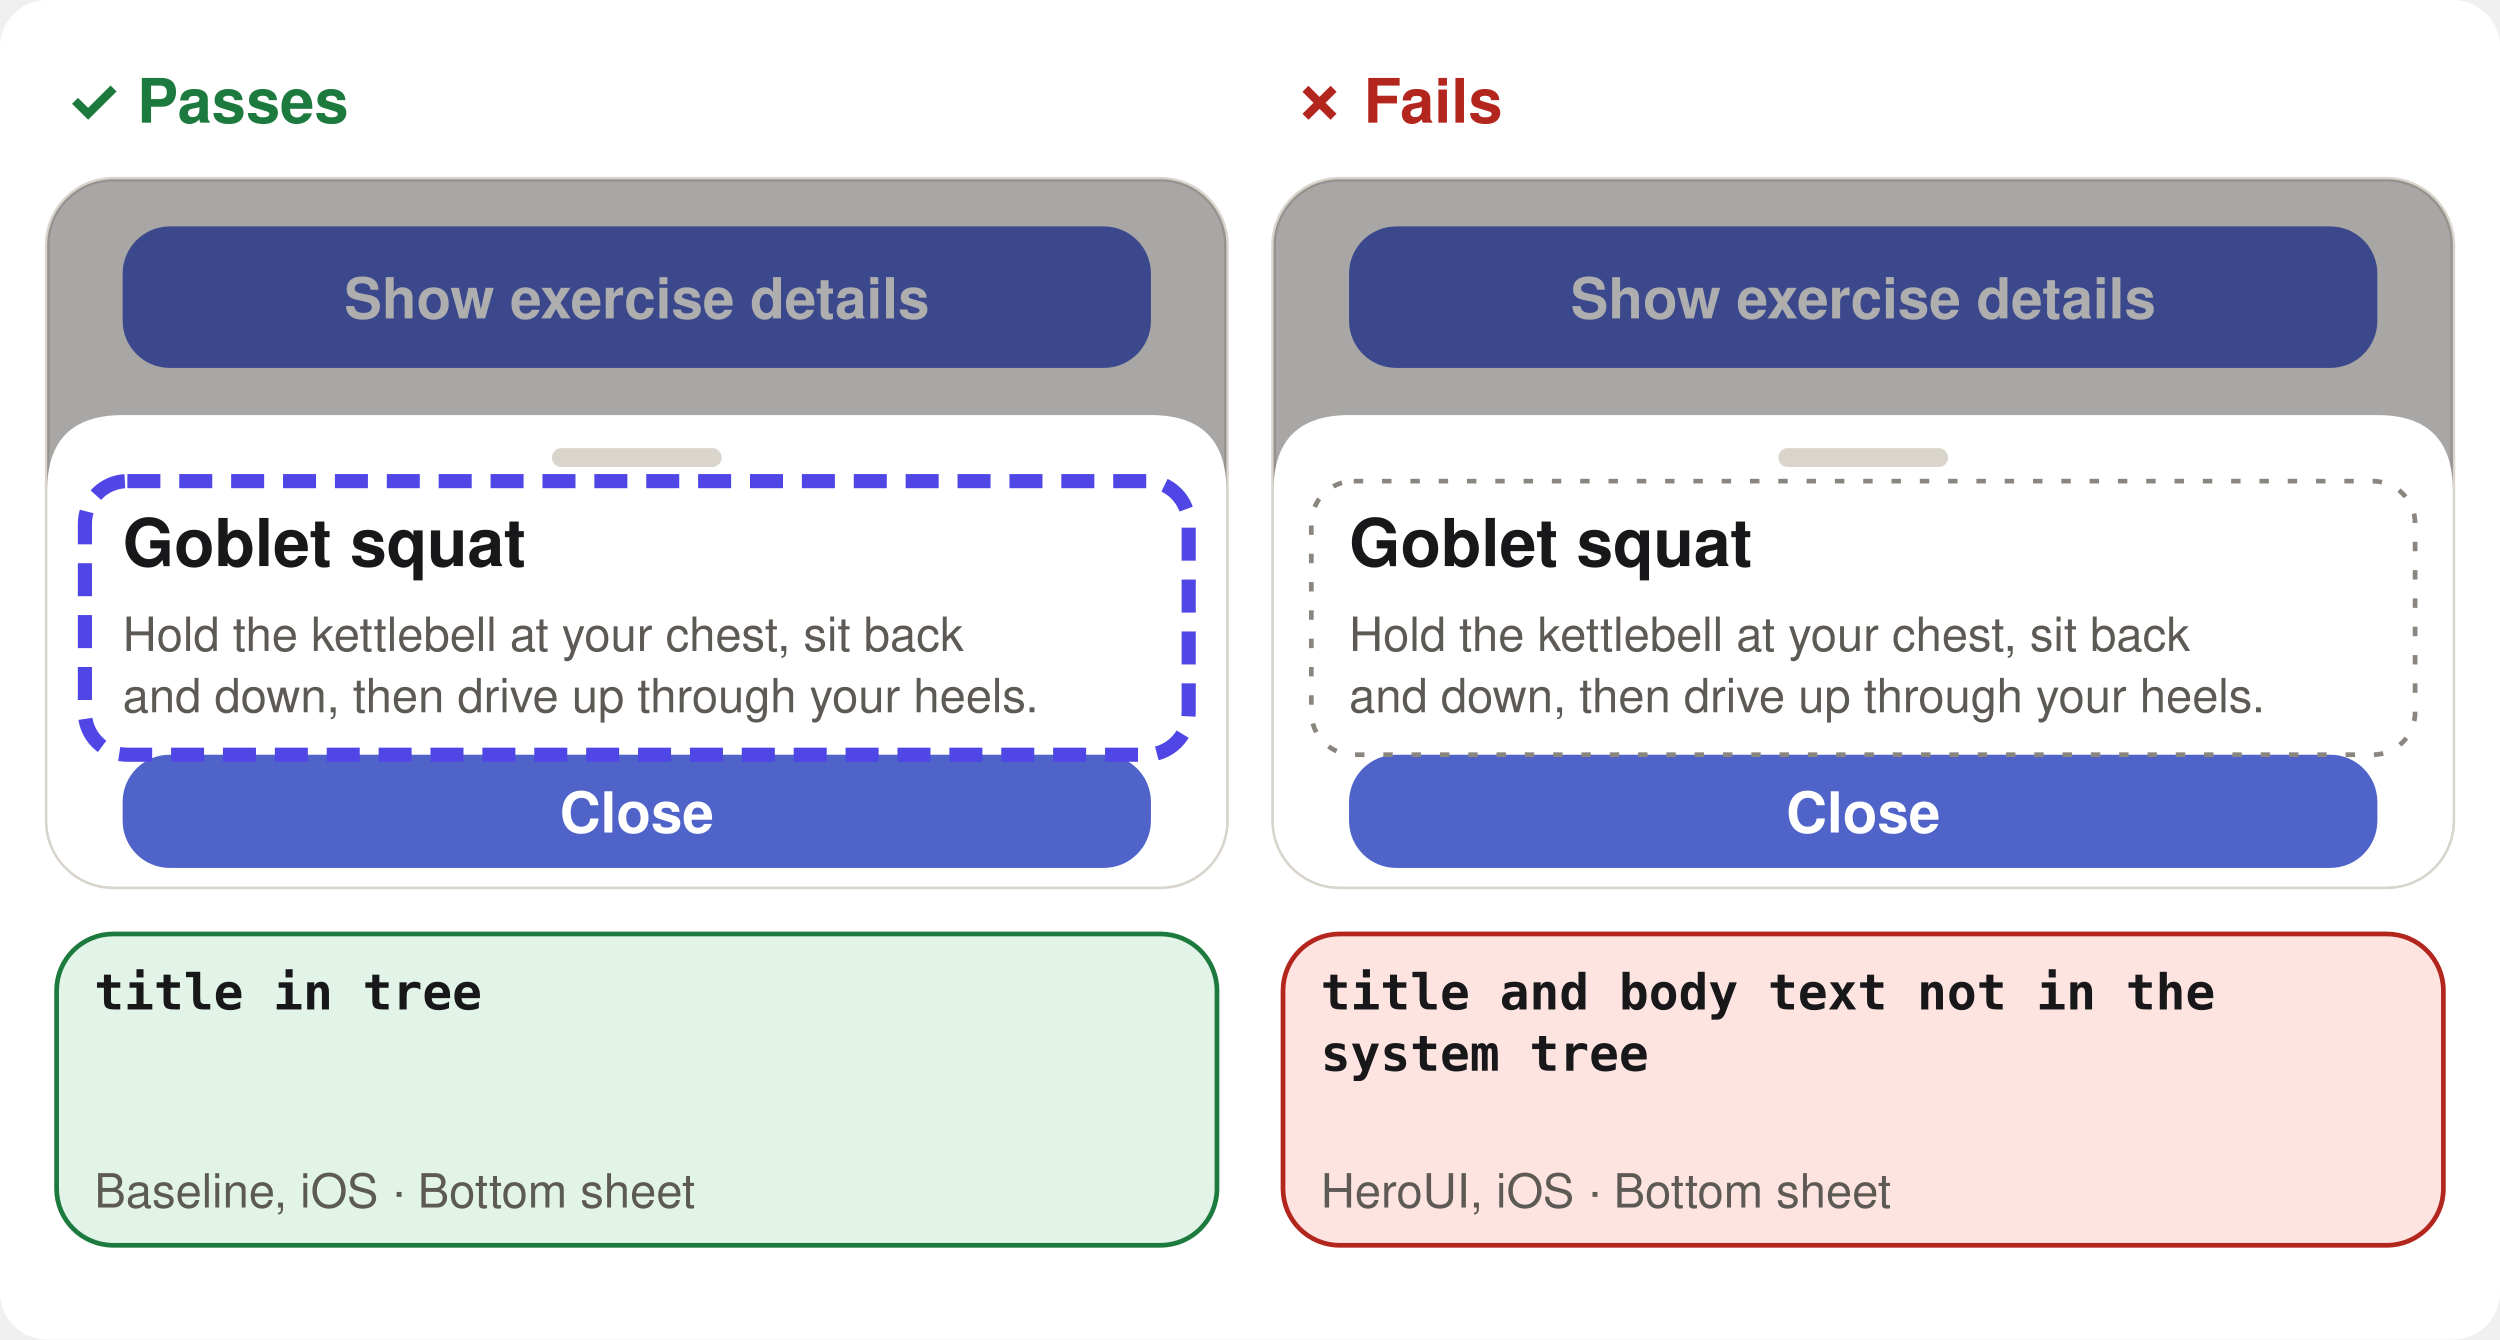
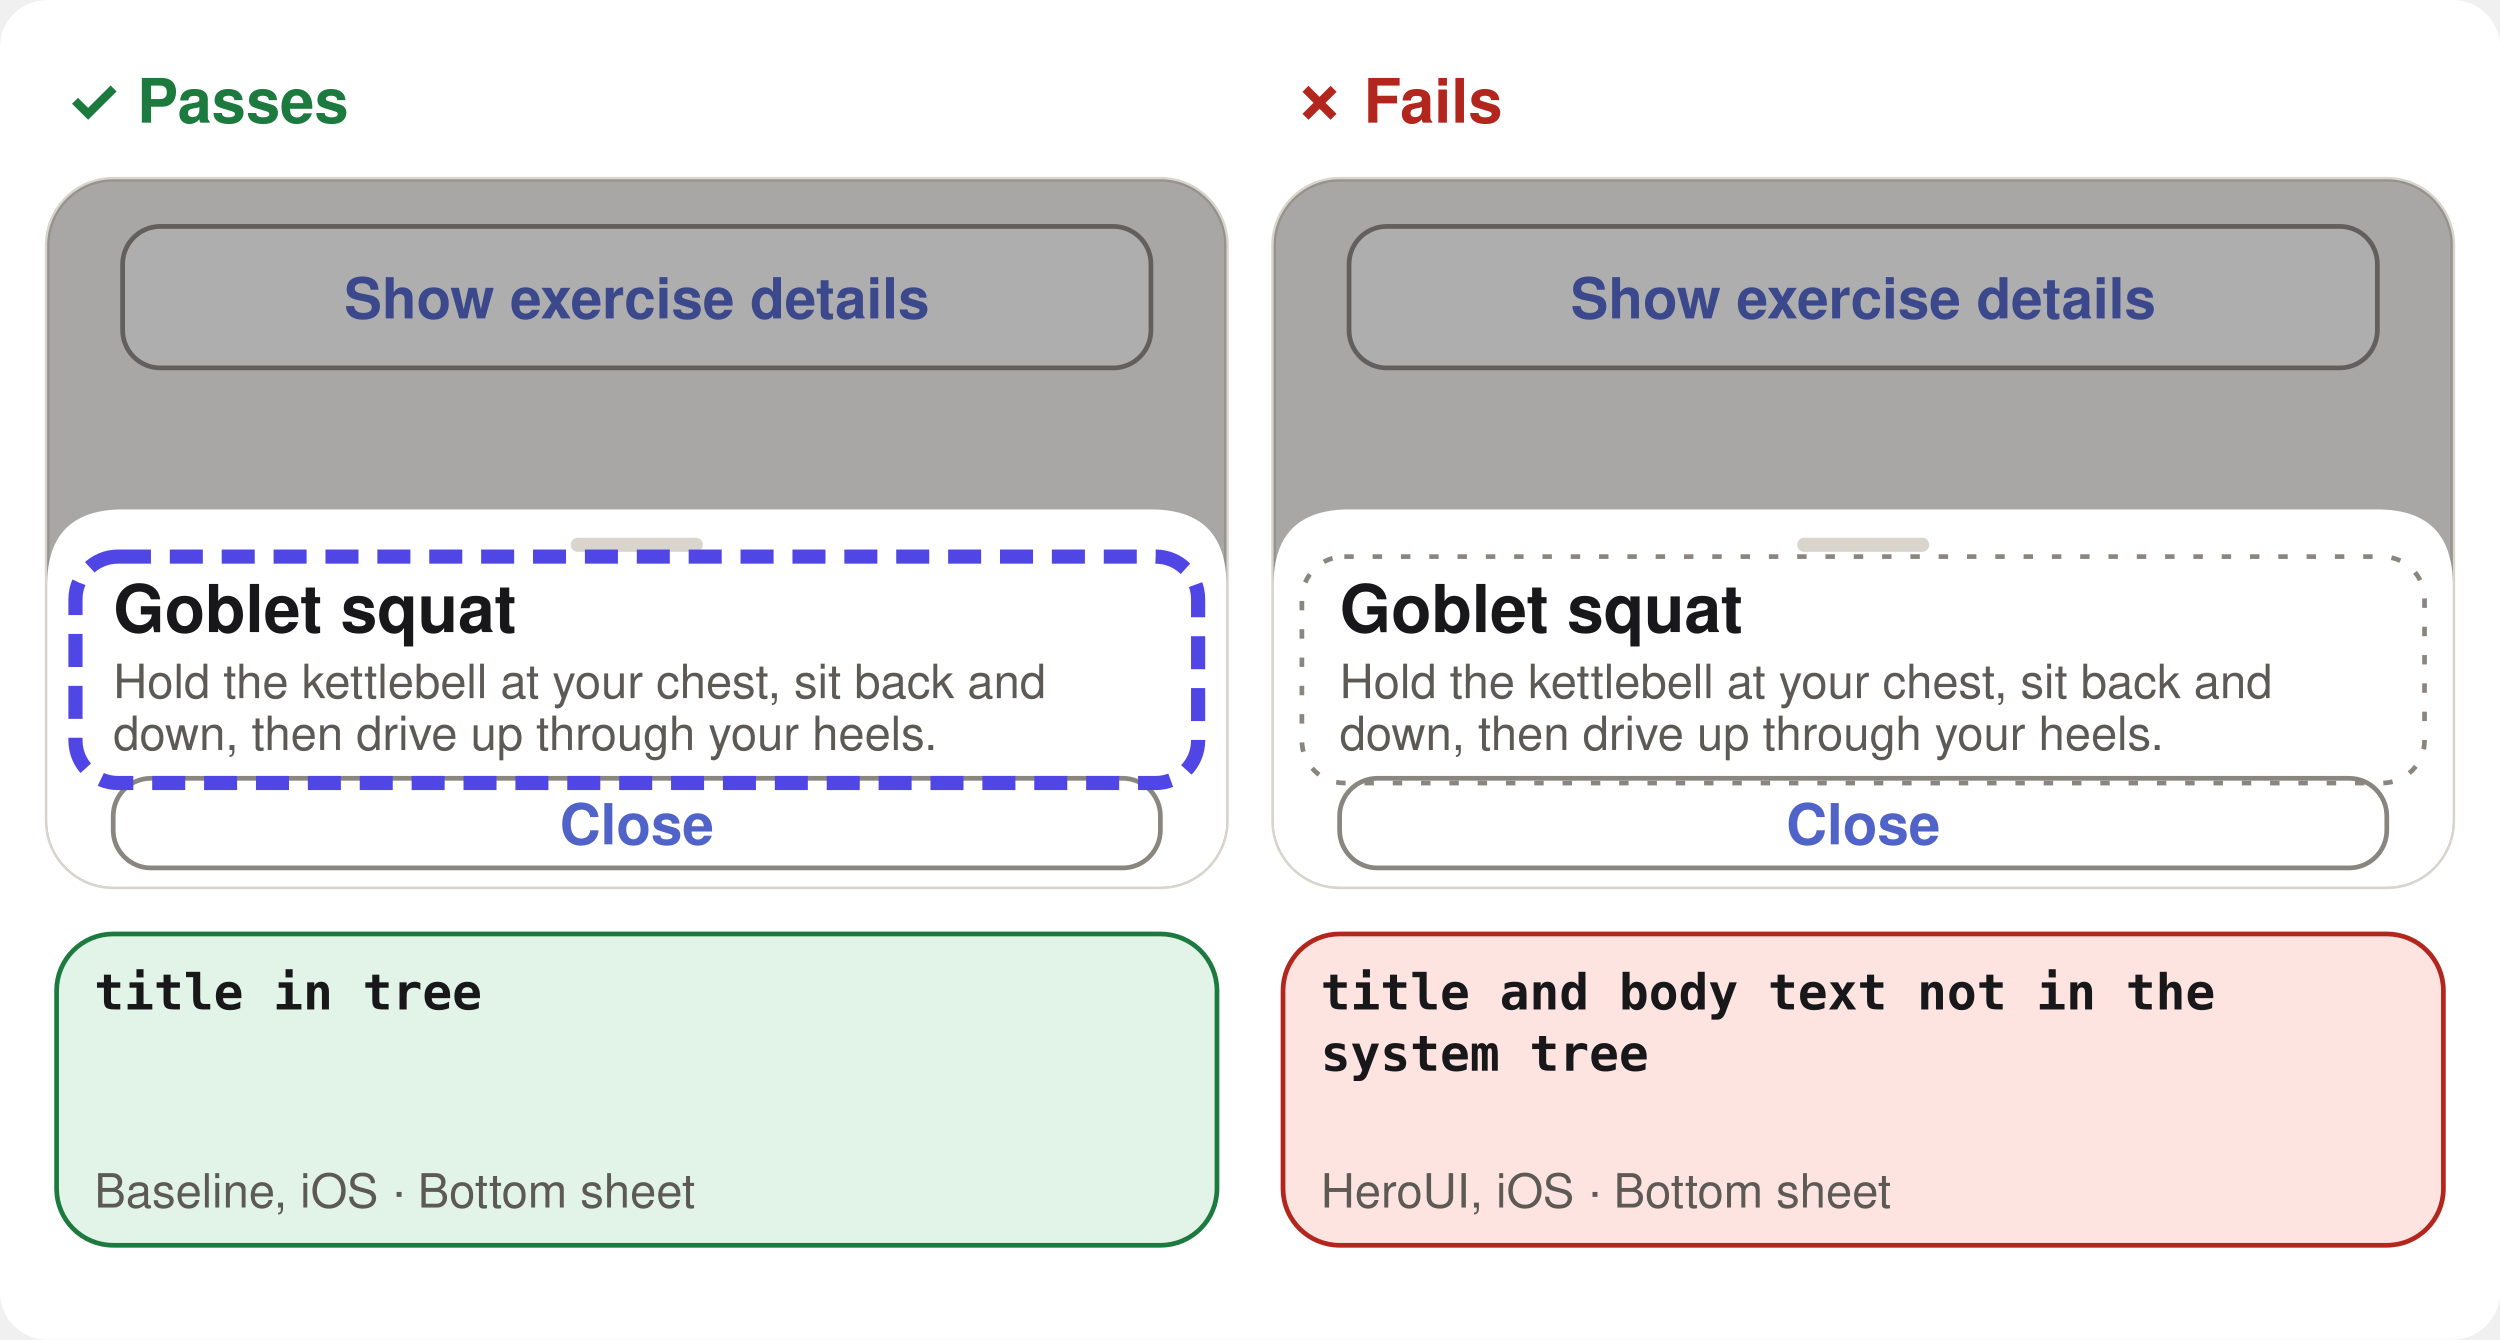
<svg xmlns="http://www.w3.org/2000/svg" viewBox="0 0 530 284" width="530" height="284" role="img" aria-label="The sheet’s title and description are in the tree. When it fails, they are drawn but the screen reader can’t reach them.">
  <style>
svg { font: 12px -apple-system, BlinkMacSystemFont, "Segoe UI", Helvetica, Arial, sans-serif; }
.cp-bg { fill: #ffffff; } .cp-screen { fill: #f6f5f1; stroke: #d9d5cc; }
.cp-card, .cp-knob, .cp-seg { fill: #ffffff; } .cp-pop { fill: #ffffff; stroke: #d9d5cc; } .cp-knob, .cp-seg { stroke: #d9d5cc; } .cp-edge { stroke: #8a867f; }
.cp-field { fill: #ffffff; stroke: #c9c5bd; } .cp-field-bad { stroke: #b3261e; stroke-width: 1.5; }
- .cp-line { fill: #d9d5cc; } .cp-on, .cp-btn, .cp-dot { fill: #4f63c9; } .cp-off { fill: #e6e3dc; } .cp-danger { fill: #c0392b; } .cp-toast { fill: #26262b; }
+ .cp-line { fill: #d9d5cc; } .cp-track { fill: #8a8a94; } .cp-tri { fill: #3a3a40; } .cp-outline { fill: #ffffff; stroke: #8a867f; } .cp-btn-off { fill: #9fb0e6; } .cp-seg-box { fill: #ffffff; stroke: #4f63c9; stroke-width: 1.5; } .cp-on, .cp-btn, .cp-dot { fill: #4f63c9; } .cp-off { fill: #e6e3dc; } .cp-danger { fill: #c0392b; } .cp-toast { fill: #26262b; }
.cp-ring { fill: #ffffff; stroke: #8a867f; stroke-width: 1.5; } .cp-ring-on { stroke: #4f63c9; stroke-width: 2; } .cp-dotfill { fill: #5d5a55; }
.cp-spin { fill: none; stroke: #ffffff; stroke-width: 2; stroke-dasharray: 22 16; }
.cp-stroke { fill: none; stroke: #5d5a55; stroke-width: 2; stroke-linecap: round; stroke-linejoin: round; } .cp-inv-stroke { stroke: #ffffff; } .cp-accent-stroke { stroke: #4f63c9; } .cp-muted-stroke { stroke: #8a867f; }
.cp-dim { fill: #18181b; fill-opacity: .35; } .cp-ghost { fill: none; stroke: #8a867f; stroke-dasharray: 2 4; } .cp-ghostfill { fill: none; stroke: #8a867f; stroke-dasharray: 2 3; }
.cp-guide { fill: none; stroke: #8a867f; stroke-width: 1.5; stroke-dasharray: 3 3; } .cp-hit { fill: #4f46e5; fill-opacity: .12; }
.cp-focus { fill: none; stroke: #4f46e5; stroke-width: 3; stroke-dasharray: 7 4; }
.cp-finger { fill: #db2777; fill-opacity: .5; }
.cp-t { fill: #18181b; } .cp-b { font-weight: 700; } .cp-big { font-size: 14px; } .cp-small { font-size: 10px; } .cp-muted { fill: #5d5a55; } .cp-accent { fill: #4f63c9; }
.cp-s { fill: #5d5a55; font-size: 13px; font-weight: 700; } .cp-inv { fill: #ffffff; }
.cp-bad { fill: #b3261e; } .cp-ok { fill: #1d7a3e; } .cp-head { font-size: 13px; font-weight: 700; }
.cp-ok-b { fill: #e2f4e8; stroke: #1d7a3e; } .cp-bad-b { fill: #fde4e1; stroke: #b3261e; } .cp-say { fill: #18181b; font: 600 10.5px ui-monospace, SFMono-Regular, Menlo, monospace; } .cp-src { fill: #5d5a55; font-size: 10px; }
@media (prefers-color-scheme: dark) {
  .cp-bg { fill: #17171c; } .cp-screen { fill: #0e0e11; stroke: #33333c; }
  .cp-card, .cp-knob, .cp-seg, .cp-pop, .cp-field { fill: #23232a; } .cp-pop, .cp-knob, .cp-seg, .cp-field { stroke: #3a3a44; }
-   .cp-line { fill: #3a3a44; } .cp-on, .cp-btn, .cp-dot { fill: #8fa3ff; } .cp-off { fill: #2c2c34; } .cp-danger { fill: #e5675a; } .cp-toast { fill: #ececf1; }
+   .cp-line { fill: #3a3a44; } .cp-track { fill: #5a5a64; } .cp-tri { fill: #c9c9d1; } .cp-outline, .cp-seg-box { fill: #23232a; } .cp-outline { stroke: #5a5a64; } .cp-btn-off { fill: #3c4778; } .cp-seg-box { stroke: #8fa3ff; } .cp-on, .cp-btn, .cp-dot { fill: #8fa3ff; } .cp-off { fill: #2c2c34; } .cp-danger { fill: #e5675a; } .cp-toast { fill: #ececf1; }
  .cp-ring { fill: #23232a; stroke: #a09da6; } .cp-ring-on { stroke: #8fa3ff; } .cp-dotfill { fill: #a09da6; }
  .cp-spin { stroke: #0e0e11; } .cp-stroke { stroke: #a09da6; } .cp-inv-stroke { stroke: #0e0e11; } .cp-accent-stroke { stroke: #8fa3ff; }
  .cp-dim { fill: #000000; fill-opacity: .55; } .cp-focus { stroke: #a5a6ff; } .cp-guide { stroke: #a09da6; } .cp-hit { fill: #8b8cff; }
  .cp-t, .cp-say { fill: #ececf1; } .cp-muted, .cp-s, .cp-src { fill: #a09da6; } .cp-accent { fill: #8fa3ff; } .cp-inv { fill: #0e0e11; }
  .cp-bad { fill: #ff8a80; } .cp-ok { fill: #6fd28f; } .cp-field-bad { stroke: #ff8a80; }
  .cp-ok-b { fill: #15301f; stroke: #6fd28f; } .cp-bad-b { fill: #3a1c1b; stroke: #ff8a80; }
}
</style>
  <defs>
    <clipPath id="cpclip">
      <rect x="0" y="34" width="250" height="150" rx="14" />
    </clipPath>
  </defs>
  <rect width="530" height="284" rx="10" class="cp-bg" />
  <g transform="translate(10 4)">
    <g transform="translate(0 0)">
      <text x="4" y="22" class="cp-head cp-ok">✓ Passes</text>
      <rect x="0" y="34" width="250" height="150" rx="14" class="cp-screen" />
      <g clip-path="url(#cpclip)">
-         <rect x="16" y="44" width="218" height="30" rx="10" class="cp-btn" />
-         <text x="125" y="63.5" class="cp-t cp-b cp-inv" text-anchor="middle">Show exercise details</text>
+         <rect x="16" y="44" width="218" height="30" rx="8" class="cp-outline" />
+         <text x="125" y="63.5" class="cp-t cp-b cp-accent" text-anchor="middle">Show exercise details</text>
        <rect x="0" y="34" width="250" height="150" rx="14" class="cp-dim" />
-         <path d="M0 100 Q0 84 16 84 L234 84 Q250 84 250 100 L250 170 Q250 184 236 184 L14 184 Q0 184 0 170 Z" class="cp-card" />
-         <rect x="107" y="91" width="36" height="4" rx="2" class="cp-line" />
-         <text x="16" y="116" class="cp-t cp-b cp-big" text-anchor="start">Goblet squat</text>
-         <text x="16" y="134" class="cp-t cp-muted cp-small" text-anchor="start">Hold the kettlebell at your chest, sit back</text>
-         <text x="16" y="147" class="cp-t cp-muted cp-small" text-anchor="start">and down, then drive up through your heels.</text>
-         <rect x="16" y="156" width="218" height="24" rx="10" class="cp-btn" />
-         <text x="125" y="172.5" class="cp-t cp-b cp-inv" text-anchor="middle">Close</text>
-         <rect x="8" y="98" width="234" height="58" rx="9" class="cp-focus" />
+         <path d="M0 120 Q0 104 16 104 L234 104 Q250 104 250 120 L250 170 Q250 184 236 184 L14 184 Q0 184 0 170 Z" class="cp-card" />
+         <rect x="111" y="110" width="28" height="3" rx="1.5" class="cp-line" />
+         <text x="14" y="130" class="cp-t cp-b cp-big" text-anchor="start">Goblet squat</text>
+         <text x="14" y="144" class="cp-t cp-muted cp-small" text-anchor="start">Hold the kettlebell at your chest, sit back and</text>
+         <text x="14" y="155" class="cp-t cp-muted cp-small" text-anchor="start">down, then drive up through your heels.</text>
+         <rect x="14" y="161" width="222" height="19" rx="8" class="cp-outline" />
+         <text x="125" y="175" class="cp-t cp-b cp-accent" text-anchor="middle">Close</text>
+         <rect x="6" y="114" width="238" height="48" rx="9" class="cp-focus" />
      </g>
      <rect x="2" y="194" width="246" height="66" rx="12" class="cp-ok-b" />
      <text x="10" y="210" class="cp-say">title in tree</text>
      <text x="10" y="252" class="cp-src">Baseline, iOS · Bottom sheet</text>
    </g>
    <g transform="translate(260 0)">
      <text x="4" y="22" class="cp-head cp-bad">✗ Fails</text>
      <rect x="0" y="34" width="250" height="150" rx="14" class="cp-screen" />
      <g clip-path="url(#cpclip)">
-         <rect x="16" y="44" width="218" height="30" rx="10" class="cp-btn" />
-         <text x="125" y="63.5" class="cp-t cp-b cp-inv" text-anchor="middle">Show exercise details</text>
+         <rect x="16" y="44" width="218" height="30" rx="8" class="cp-outline" />
+         <text x="125" y="63.5" class="cp-t cp-b cp-accent" text-anchor="middle">Show exercise details</text>
        <rect x="0" y="34" width="250" height="150" rx="14" class="cp-dim" />
-         <path d="M0 100 Q0 84 16 84 L234 84 Q250 84 250 100 L250 170 Q250 184 236 184 L14 184 Q0 184 0 170 Z" class="cp-card" />
-         <rect x="107" y="91" width="36" height="4" rx="2" class="cp-line" />
-         <text x="16" y="116" class="cp-t cp-b cp-big" text-anchor="start">Goblet squat</text>
-         <text x="16" y="134" class="cp-t cp-muted cp-small" text-anchor="start">Hold the kettlebell at your chest, sit back</text>
-         <text x="16" y="147" class="cp-t cp-muted cp-small" text-anchor="start">and down, then drive up through your heels.</text>
-         <rect x="16" y="156" width="218" height="24" rx="10" class="cp-btn" />
-         <text x="125" y="172.5" class="cp-t cp-b cp-inv" text-anchor="middle">Close</text>
-         <rect x="8" y="98" width="234" height="58" rx="9" class="cp-ghost" />
+         <path d="M0 120 Q0 104 16 104 L234 104 Q250 104 250 120 L250 170 Q250 184 236 184 L14 184 Q0 184 0 170 Z" class="cp-card" />
+         <rect x="111" y="110" width="28" height="3" rx="1.5" class="cp-line" />
+         <text x="14" y="130" class="cp-t cp-b cp-big" text-anchor="start">Goblet squat</text>
+         <text x="14" y="144" class="cp-t cp-muted cp-small" text-anchor="start">Hold the kettlebell at your chest, sit back and</text>
+         <text x="14" y="155" class="cp-t cp-muted cp-small" text-anchor="start">down, then drive up through your heels.</text>
+         <rect x="14" y="161" width="222" height="19" rx="8" class="cp-outline" />
+         <text x="125" y="175" class="cp-t cp-b cp-accent" text-anchor="middle">Close</text>
+         <rect x="6" y="114" width="238" height="48" rx="9" class="cp-ghost" />
      </g>
      <rect x="2" y="194" width="246" height="66" rx="12" class="cp-bad-b" />
      <text x="10" y="210" class="cp-say">title and body text not in the</text>
      <text x="10" y="223" class="cp-say">system tree</text>
      <text x="10" y="252" class="cp-src">HeroUI, iOS · Bottom sheet</text>
    </g>
  </g>
</svg>
